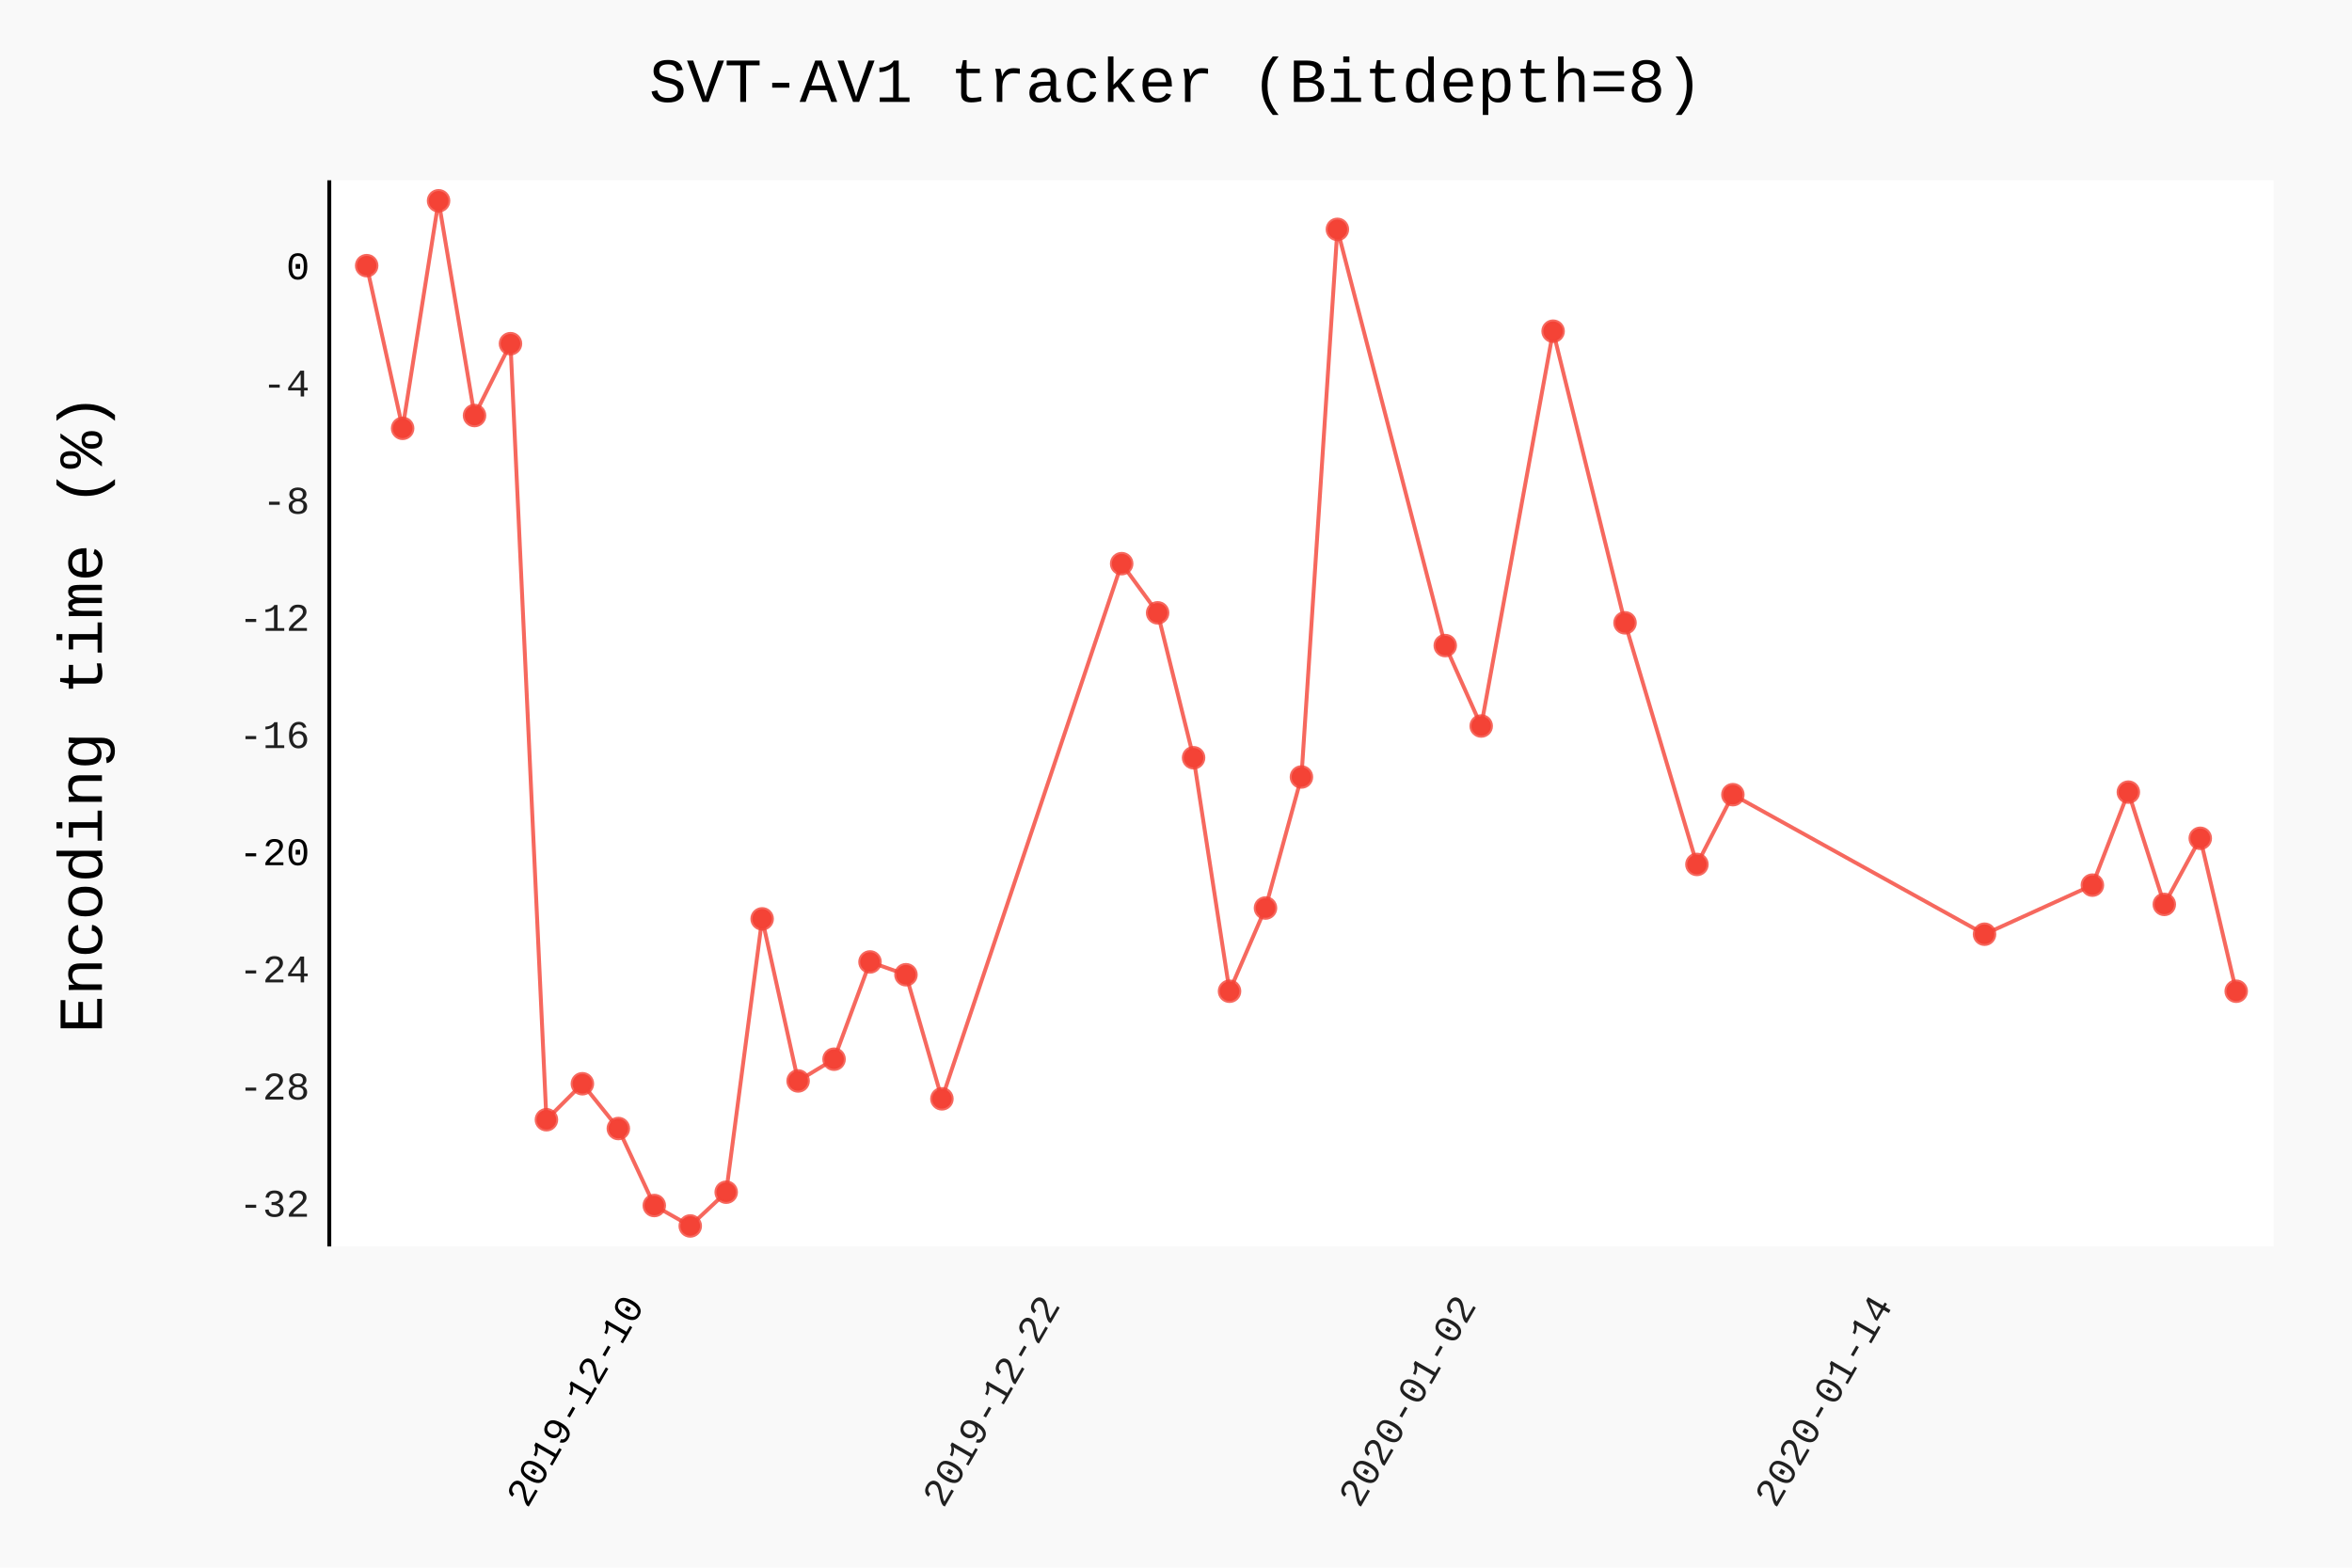
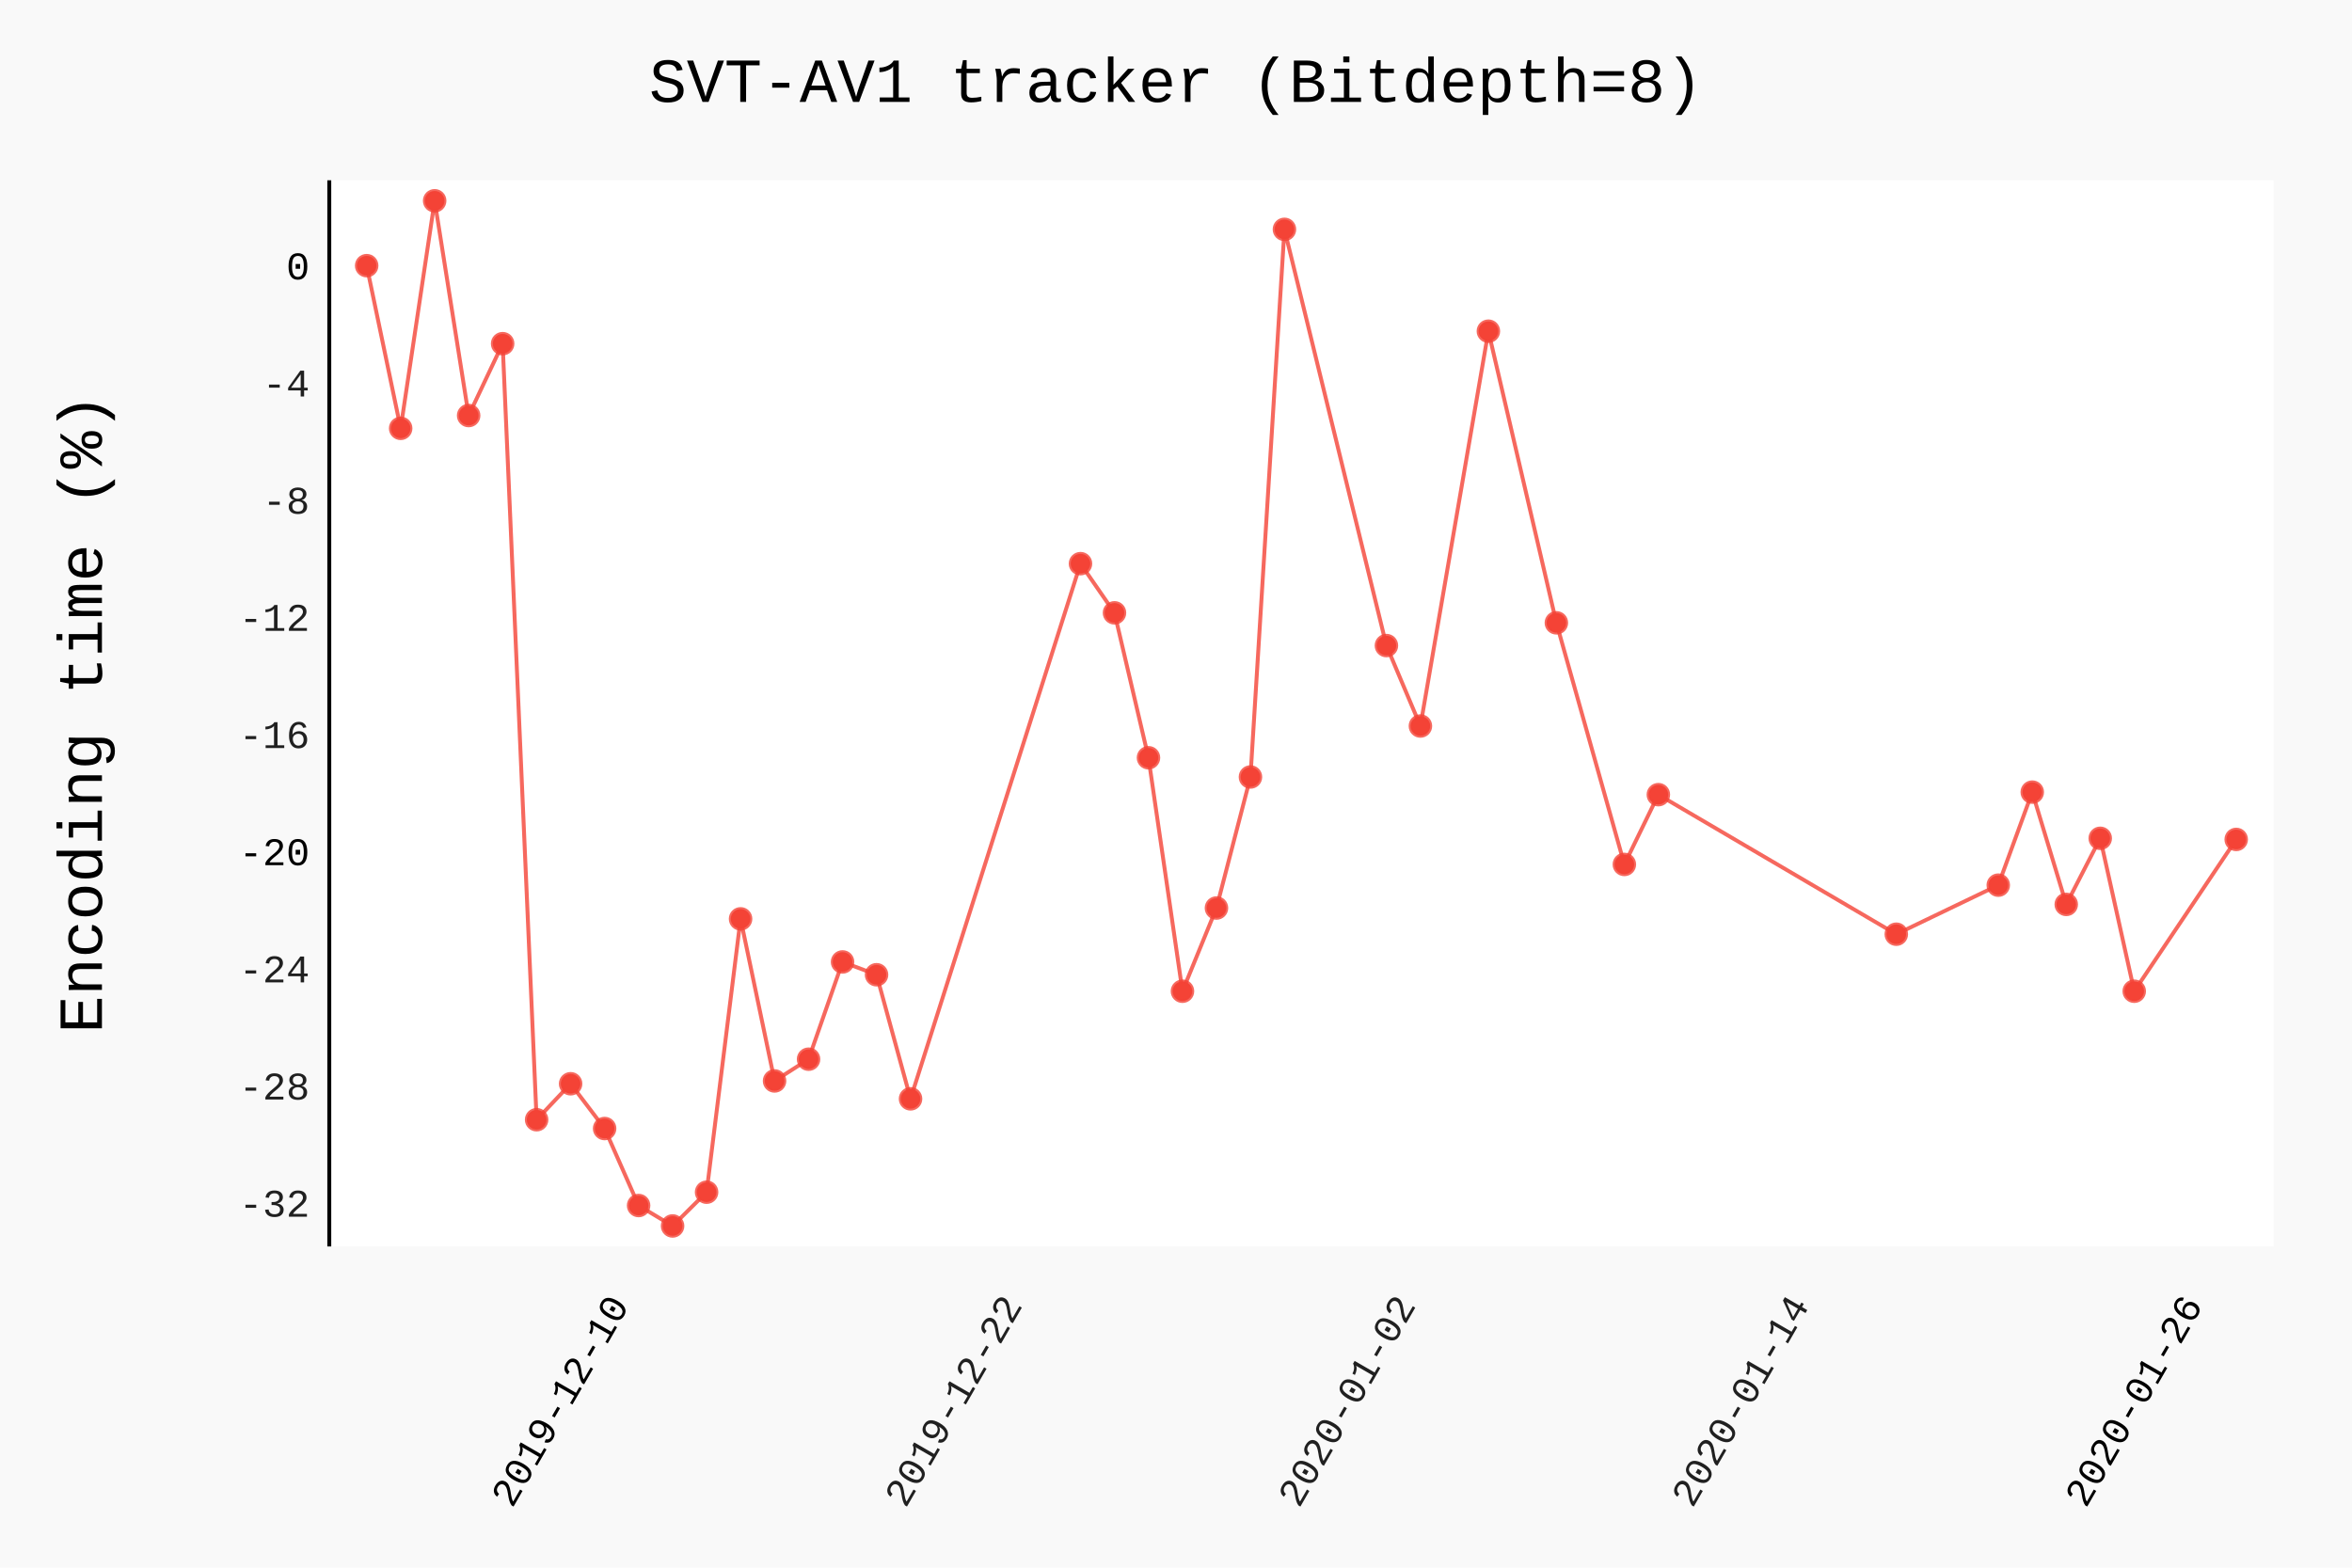
- <svg xmlns="http://www.w3.org/2000/svg" class="pygal-chart" id="chart-00369829-2ea7-4002-9425-ce5208d0d410" viewBox="0 0 600 400">
+ <svg xmlns="http://www.w3.org/2000/svg" class="pygal-chart" id="chart-a8307b9f-09a3-4c30-b327-998430304997" viewBox="0 0 600 400">
  <defs>
-     <style type="text/css">#chart-00369829-2ea7-4002-9425-ce5208d0d410{-webkit-user-select:none;-webkit-font-smoothing:antialiased;font-family:Consolas,"Liberation Mono",Menlo,Courier,monospace}#chart-00369829-2ea7-4002-9425-ce5208d0d410 .title{font-family:Consolas,"Liberation Mono",Menlo,Courier,monospace;font-size:16px}#chart-00369829-2ea7-4002-9425-ce5208d0d410 .legends .legend text{font-family:Consolas,"Liberation Mono",Menlo,Courier,monospace;font-size:14px}#chart-00369829-2ea7-4002-9425-ce5208d0d410 .axis text{font-family:Consolas,"Liberation Mono",Menlo,Courier,monospace;font-size:10px}#chart-00369829-2ea7-4002-9425-ce5208d0d410 .axis text.major{font-family:Consolas,"Liberation Mono",Menlo,Courier,monospace;font-size:10px}#chart-00369829-2ea7-4002-9425-ce5208d0d410 .text-overlay text.value{font-family:Consolas,"Liberation Mono",Menlo,Courier,monospace;font-size:16px}#chart-00369829-2ea7-4002-9425-ce5208d0d410 .text-overlay text.label{font-family:Consolas,"Liberation Mono",Menlo,Courier,monospace;font-size:10px}#chart-00369829-2ea7-4002-9425-ce5208d0d410 .tooltip{font-family:Consolas,"Liberation Mono",Menlo,Courier,monospace;font-size:14px}#chart-00369829-2ea7-4002-9425-ce5208d0d410 text.no_data{font-family:Consolas,"Liberation Mono",Menlo,Courier,monospace;font-size:64px}
- #chart-00369829-2ea7-4002-9425-ce5208d0d410{background-color:rgba(249,249,249,1)}#chart-00369829-2ea7-4002-9425-ce5208d0d410 path,#chart-00369829-2ea7-4002-9425-ce5208d0d410 line,#chart-00369829-2ea7-4002-9425-ce5208d0d410 rect,#chart-00369829-2ea7-4002-9425-ce5208d0d410 circle{-webkit-transition:150ms;-moz-transition:150ms;transition:150ms}#chart-00369829-2ea7-4002-9425-ce5208d0d410 .graph &gt; .background{fill:rgba(249,249,249,1)}#chart-00369829-2ea7-4002-9425-ce5208d0d410 .plot &gt; .background{fill:rgba(255,255,255,1)}#chart-00369829-2ea7-4002-9425-ce5208d0d410 .graph{fill:rgba(0,0,0,.87)}#chart-00369829-2ea7-4002-9425-ce5208d0d410 text.no_data{fill:rgba(0,0,0,1)}#chart-00369829-2ea7-4002-9425-ce5208d0d410 .title{fill:rgba(0,0,0,1)}#chart-00369829-2ea7-4002-9425-ce5208d0d410 .legends .legend text{fill:rgba(0,0,0,.87)}#chart-00369829-2ea7-4002-9425-ce5208d0d410 .legends .legend:hover text{fill:rgba(0,0,0,1)}#chart-00369829-2ea7-4002-9425-ce5208d0d410 .axis .line{stroke:rgba(0,0,0,1)}#chart-00369829-2ea7-4002-9425-ce5208d0d410 .axis .guide.line{stroke:rgba(0,0,0,.54)}#chart-00369829-2ea7-4002-9425-ce5208d0d410 .axis .major.line{stroke:rgba(0,0,0,.87)}#chart-00369829-2ea7-4002-9425-ce5208d0d410 .axis text.major{fill:rgba(0,0,0,1)}#chart-00369829-2ea7-4002-9425-ce5208d0d410 .axis.y .guides:hover .guide.line,#chart-00369829-2ea7-4002-9425-ce5208d0d410 .line-graph .axis.x .guides:hover .guide.line,#chart-00369829-2ea7-4002-9425-ce5208d0d410 .stackedline-graph .axis.x .guides:hover .guide.line,#chart-00369829-2ea7-4002-9425-ce5208d0d410 .xy-graph .axis.x .guides:hover .guide.line{stroke:rgba(0,0,0,1)}#chart-00369829-2ea7-4002-9425-ce5208d0d410 .axis .guides:hover text{fill:rgba(0,0,0,1)}#chart-00369829-2ea7-4002-9425-ce5208d0d410 .reactive{fill-opacity:.7;stroke-opacity:.8}#chart-00369829-2ea7-4002-9425-ce5208d0d410 .ci{stroke:rgba(0,0,0,.87)}#chart-00369829-2ea7-4002-9425-ce5208d0d410 .reactive.active,#chart-00369829-2ea7-4002-9425-ce5208d0d410 .active .reactive{fill-opacity:.8;stroke-opacity:.9;stroke-width:4}#chart-00369829-2ea7-4002-9425-ce5208d0d410 .ci .reactive.active{stroke-width:1.5}#chart-00369829-2ea7-4002-9425-ce5208d0d410 .series text{fill:rgba(0,0,0,1)}#chart-00369829-2ea7-4002-9425-ce5208d0d410 .tooltip rect{fill:rgba(255,255,255,1);stroke:rgba(0,0,0,1);-webkit-transition:opacity 150ms;-moz-transition:opacity 150ms;transition:opacity 150ms}#chart-00369829-2ea7-4002-9425-ce5208d0d410 .tooltip .label{fill:rgba(0,0,0,.87)}#chart-00369829-2ea7-4002-9425-ce5208d0d410 .tooltip .label{fill:rgba(0,0,0,.87)}#chart-00369829-2ea7-4002-9425-ce5208d0d410 .tooltip .legend{font-size:.8em;fill:rgba(0,0,0,.54)}#chart-00369829-2ea7-4002-9425-ce5208d0d410 .tooltip .x_label{font-size:.6em;fill:rgba(0,0,0,1)}#chart-00369829-2ea7-4002-9425-ce5208d0d410 .tooltip .xlink{font-size:.5em;text-decoration:underline}#chart-00369829-2ea7-4002-9425-ce5208d0d410 .tooltip .value{font-size:1.5em}#chart-00369829-2ea7-4002-9425-ce5208d0d410 .bound{font-size:.5em}#chart-00369829-2ea7-4002-9425-ce5208d0d410 .max-value{font-size:.75em;fill:rgba(0,0,0,.54)}#chart-00369829-2ea7-4002-9425-ce5208d0d410 .map-element{fill:rgba(255,255,255,1);stroke:rgba(0,0,0,.54) !important}#chart-00369829-2ea7-4002-9425-ce5208d0d410 .map-element .reactive{fill-opacity:inherit;stroke-opacity:inherit}#chart-00369829-2ea7-4002-9425-ce5208d0d410 .color-0,#chart-00369829-2ea7-4002-9425-ce5208d0d410 .color-0 a:visited{stroke:#F44336;fill:#F44336}#chart-00369829-2ea7-4002-9425-ce5208d0d410 .text-overlay .color-0 text{fill:black}
- #chart-00369829-2ea7-4002-9425-ce5208d0d410 text.no_data{text-anchor:middle}#chart-00369829-2ea7-4002-9425-ce5208d0d410 .guide.line{fill:none}#chart-00369829-2ea7-4002-9425-ce5208d0d410 .centered{text-anchor:middle}#chart-00369829-2ea7-4002-9425-ce5208d0d410 .title{text-anchor:middle}#chart-00369829-2ea7-4002-9425-ce5208d0d410 .legends .legend text{fill-opacity:1}#chart-00369829-2ea7-4002-9425-ce5208d0d410 .axis.x text{text-anchor:middle}#chart-00369829-2ea7-4002-9425-ce5208d0d410 .axis.x:not(.web) text[transform]{text-anchor:start}#chart-00369829-2ea7-4002-9425-ce5208d0d410 .axis.x:not(.web) text[transform].backwards{text-anchor:end}#chart-00369829-2ea7-4002-9425-ce5208d0d410 .axis.y text{text-anchor:end}#chart-00369829-2ea7-4002-9425-ce5208d0d410 .axis.y text[transform].backwards{text-anchor:start}#chart-00369829-2ea7-4002-9425-ce5208d0d410 .axis.y2 text{text-anchor:start}#chart-00369829-2ea7-4002-9425-ce5208d0d410 .axis.y2 text[transform].backwards{text-anchor:end}#chart-00369829-2ea7-4002-9425-ce5208d0d410 .axis .guide.line{stroke-dasharray:4,4}#chart-00369829-2ea7-4002-9425-ce5208d0d410 .axis .major.guide.line{stroke-dasharray:6,6}#chart-00369829-2ea7-4002-9425-ce5208d0d410 .horizontal .axis.y .guide.line,#chart-00369829-2ea7-4002-9425-ce5208d0d410 .horizontal .axis.y2 .guide.line,#chart-00369829-2ea7-4002-9425-ce5208d0d410 .vertical .axis.x .guide.line{opacity:0}#chart-00369829-2ea7-4002-9425-ce5208d0d410 .horizontal .axis.always_show .guide.line,#chart-00369829-2ea7-4002-9425-ce5208d0d410 .vertical .axis.always_show .guide.line{opacity:1 !important}#chart-00369829-2ea7-4002-9425-ce5208d0d410 .axis.y .guides:hover .guide.line,#chart-00369829-2ea7-4002-9425-ce5208d0d410 .axis.y2 .guides:hover .guide.line,#chart-00369829-2ea7-4002-9425-ce5208d0d410 .axis.x .guides:hover .guide.line{opacity:1}#chart-00369829-2ea7-4002-9425-ce5208d0d410 .axis .guides:hover text{opacity:1}#chart-00369829-2ea7-4002-9425-ce5208d0d410 .nofill{fill:none}#chart-00369829-2ea7-4002-9425-ce5208d0d410 .subtle-fill{fill-opacity:.2}#chart-00369829-2ea7-4002-9425-ce5208d0d410 .dot{stroke-width:1px;fill-opacity:1}#chart-00369829-2ea7-4002-9425-ce5208d0d410 .dot.active{stroke-width:5px}#chart-00369829-2ea7-4002-9425-ce5208d0d410 .dot.negative{fill:transparent}#chart-00369829-2ea7-4002-9425-ce5208d0d410 text,#chart-00369829-2ea7-4002-9425-ce5208d0d410 tspan{stroke:none !important}#chart-00369829-2ea7-4002-9425-ce5208d0d410 .series text.active{opacity:1}#chart-00369829-2ea7-4002-9425-ce5208d0d410 .tooltip rect{fill-opacity:.95;stroke-width:.5}#chart-00369829-2ea7-4002-9425-ce5208d0d410 .tooltip text{fill-opacity:1}#chart-00369829-2ea7-4002-9425-ce5208d0d410 .showable{visibility:hidden}#chart-00369829-2ea7-4002-9425-ce5208d0d410 .showable.shown{visibility:visible}#chart-00369829-2ea7-4002-9425-ce5208d0d410 .gauge-background{fill:rgba(229,229,229,1);stroke:none}#chart-00369829-2ea7-4002-9425-ce5208d0d410 .bg-lines{stroke:rgba(249,249,249,1);stroke-width:2px}</style>
+     <style type="text/css">#chart-a8307b9f-09a3-4c30-b327-998430304997{-webkit-user-select:none;-webkit-font-smoothing:antialiased;font-family:Consolas,"Liberation Mono",Menlo,Courier,monospace}#chart-a8307b9f-09a3-4c30-b327-998430304997 .title{font-family:Consolas,"Liberation Mono",Menlo,Courier,monospace;font-size:16px}#chart-a8307b9f-09a3-4c30-b327-998430304997 .legends .legend text{font-family:Consolas,"Liberation Mono",Menlo,Courier,monospace;font-size:14px}#chart-a8307b9f-09a3-4c30-b327-998430304997 .axis text{font-family:Consolas,"Liberation Mono",Menlo,Courier,monospace;font-size:10px}#chart-a8307b9f-09a3-4c30-b327-998430304997 .axis text.major{font-family:Consolas,"Liberation Mono",Menlo,Courier,monospace;font-size:10px}#chart-a8307b9f-09a3-4c30-b327-998430304997 .text-overlay text.value{font-family:Consolas,"Liberation Mono",Menlo,Courier,monospace;font-size:16px}#chart-a8307b9f-09a3-4c30-b327-998430304997 .text-overlay text.label{font-family:Consolas,"Liberation Mono",Menlo,Courier,monospace;font-size:10px}#chart-a8307b9f-09a3-4c30-b327-998430304997 .tooltip{font-family:Consolas,"Liberation Mono",Menlo,Courier,monospace;font-size:14px}#chart-a8307b9f-09a3-4c30-b327-998430304997 text.no_data{font-family:Consolas,"Liberation Mono",Menlo,Courier,monospace;font-size:64px}
+ #chart-a8307b9f-09a3-4c30-b327-998430304997{background-color:rgba(249,249,249,1)}#chart-a8307b9f-09a3-4c30-b327-998430304997 path,#chart-a8307b9f-09a3-4c30-b327-998430304997 line,#chart-a8307b9f-09a3-4c30-b327-998430304997 rect,#chart-a8307b9f-09a3-4c30-b327-998430304997 circle{-webkit-transition:150ms;-moz-transition:150ms;transition:150ms}#chart-a8307b9f-09a3-4c30-b327-998430304997 .graph &gt; .background{fill:rgba(249,249,249,1)}#chart-a8307b9f-09a3-4c30-b327-998430304997 .plot &gt; .background{fill:rgba(255,255,255,1)}#chart-a8307b9f-09a3-4c30-b327-998430304997 .graph{fill:rgba(0,0,0,.87)}#chart-a8307b9f-09a3-4c30-b327-998430304997 text.no_data{fill:rgba(0,0,0,1)}#chart-a8307b9f-09a3-4c30-b327-998430304997 .title{fill:rgba(0,0,0,1)}#chart-a8307b9f-09a3-4c30-b327-998430304997 .legends .legend text{fill:rgba(0,0,0,.87)}#chart-a8307b9f-09a3-4c30-b327-998430304997 .legends .legend:hover text{fill:rgba(0,0,0,1)}#chart-a8307b9f-09a3-4c30-b327-998430304997 .axis .line{stroke:rgba(0,0,0,1)}#chart-a8307b9f-09a3-4c30-b327-998430304997 .axis .guide.line{stroke:rgba(0,0,0,.54)}#chart-a8307b9f-09a3-4c30-b327-998430304997 .axis .major.line{stroke:rgba(0,0,0,.87)}#chart-a8307b9f-09a3-4c30-b327-998430304997 .axis text.major{fill:rgba(0,0,0,1)}#chart-a8307b9f-09a3-4c30-b327-998430304997 .axis.y .guides:hover .guide.line,#chart-a8307b9f-09a3-4c30-b327-998430304997 .line-graph .axis.x .guides:hover .guide.line,#chart-a8307b9f-09a3-4c30-b327-998430304997 .stackedline-graph .axis.x .guides:hover .guide.line,#chart-a8307b9f-09a3-4c30-b327-998430304997 .xy-graph .axis.x .guides:hover .guide.line{stroke:rgba(0,0,0,1)}#chart-a8307b9f-09a3-4c30-b327-998430304997 .axis .guides:hover text{fill:rgba(0,0,0,1)}#chart-a8307b9f-09a3-4c30-b327-998430304997 .reactive{fill-opacity:.7;stroke-opacity:.8}#chart-a8307b9f-09a3-4c30-b327-998430304997 .ci{stroke:rgba(0,0,0,.87)}#chart-a8307b9f-09a3-4c30-b327-998430304997 .reactive.active,#chart-a8307b9f-09a3-4c30-b327-998430304997 .active .reactive{fill-opacity:.8;stroke-opacity:.9;stroke-width:4}#chart-a8307b9f-09a3-4c30-b327-998430304997 .ci .reactive.active{stroke-width:1.5}#chart-a8307b9f-09a3-4c30-b327-998430304997 .series text{fill:rgba(0,0,0,1)}#chart-a8307b9f-09a3-4c30-b327-998430304997 .tooltip rect{fill:rgba(255,255,255,1);stroke:rgba(0,0,0,1);-webkit-transition:opacity 150ms;-moz-transition:opacity 150ms;transition:opacity 150ms}#chart-a8307b9f-09a3-4c30-b327-998430304997 .tooltip .label{fill:rgba(0,0,0,.87)}#chart-a8307b9f-09a3-4c30-b327-998430304997 .tooltip .label{fill:rgba(0,0,0,.87)}#chart-a8307b9f-09a3-4c30-b327-998430304997 .tooltip .legend{font-size:.8em;fill:rgba(0,0,0,.54)}#chart-a8307b9f-09a3-4c30-b327-998430304997 .tooltip .x_label{font-size:.6em;fill:rgba(0,0,0,1)}#chart-a8307b9f-09a3-4c30-b327-998430304997 .tooltip .xlink{font-size:.5em;text-decoration:underline}#chart-a8307b9f-09a3-4c30-b327-998430304997 .tooltip .value{font-size:1.5em}#chart-a8307b9f-09a3-4c30-b327-998430304997 .bound{font-size:.5em}#chart-a8307b9f-09a3-4c30-b327-998430304997 .max-value{font-size:.75em;fill:rgba(0,0,0,.54)}#chart-a8307b9f-09a3-4c30-b327-998430304997 .map-element{fill:rgba(255,255,255,1);stroke:rgba(0,0,0,.54) !important}#chart-a8307b9f-09a3-4c30-b327-998430304997 .map-element .reactive{fill-opacity:inherit;stroke-opacity:inherit}#chart-a8307b9f-09a3-4c30-b327-998430304997 .color-0,#chart-a8307b9f-09a3-4c30-b327-998430304997 .color-0 a:visited{stroke:#F44336;fill:#F44336}#chart-a8307b9f-09a3-4c30-b327-998430304997 .text-overlay .color-0 text{fill:black}
+ #chart-a8307b9f-09a3-4c30-b327-998430304997 text.no_data{text-anchor:middle}#chart-a8307b9f-09a3-4c30-b327-998430304997 .guide.line{fill:none}#chart-a8307b9f-09a3-4c30-b327-998430304997 .centered{text-anchor:middle}#chart-a8307b9f-09a3-4c30-b327-998430304997 .title{text-anchor:middle}#chart-a8307b9f-09a3-4c30-b327-998430304997 .legends .legend text{fill-opacity:1}#chart-a8307b9f-09a3-4c30-b327-998430304997 .axis.x text{text-anchor:middle}#chart-a8307b9f-09a3-4c30-b327-998430304997 .axis.x:not(.web) text[transform]{text-anchor:start}#chart-a8307b9f-09a3-4c30-b327-998430304997 .axis.x:not(.web) text[transform].backwards{text-anchor:end}#chart-a8307b9f-09a3-4c30-b327-998430304997 .axis.y text{text-anchor:end}#chart-a8307b9f-09a3-4c30-b327-998430304997 .axis.y text[transform].backwards{text-anchor:start}#chart-a8307b9f-09a3-4c30-b327-998430304997 .axis.y2 text{text-anchor:start}#chart-a8307b9f-09a3-4c30-b327-998430304997 .axis.y2 text[transform].backwards{text-anchor:end}#chart-a8307b9f-09a3-4c30-b327-998430304997 .axis .guide.line{stroke-dasharray:4,4}#chart-a8307b9f-09a3-4c30-b327-998430304997 .axis .major.guide.line{stroke-dasharray:6,6}#chart-a8307b9f-09a3-4c30-b327-998430304997 .horizontal .axis.y .guide.line,#chart-a8307b9f-09a3-4c30-b327-998430304997 .horizontal .axis.y2 .guide.line,#chart-a8307b9f-09a3-4c30-b327-998430304997 .vertical .axis.x .guide.line{opacity:0}#chart-a8307b9f-09a3-4c30-b327-998430304997 .horizontal .axis.always_show .guide.line,#chart-a8307b9f-09a3-4c30-b327-998430304997 .vertical .axis.always_show .guide.line{opacity:1 !important}#chart-a8307b9f-09a3-4c30-b327-998430304997 .axis.y .guides:hover .guide.line,#chart-a8307b9f-09a3-4c30-b327-998430304997 .axis.y2 .guides:hover .guide.line,#chart-a8307b9f-09a3-4c30-b327-998430304997 .axis.x .guides:hover .guide.line{opacity:1}#chart-a8307b9f-09a3-4c30-b327-998430304997 .axis .guides:hover text{opacity:1}#chart-a8307b9f-09a3-4c30-b327-998430304997 .nofill{fill:none}#chart-a8307b9f-09a3-4c30-b327-998430304997 .subtle-fill{fill-opacity:.2}#chart-a8307b9f-09a3-4c30-b327-998430304997 .dot{stroke-width:1px;fill-opacity:1}#chart-a8307b9f-09a3-4c30-b327-998430304997 .dot.active{stroke-width:5px}#chart-a8307b9f-09a3-4c30-b327-998430304997 .dot.negative{fill:transparent}#chart-a8307b9f-09a3-4c30-b327-998430304997 text,#chart-a8307b9f-09a3-4c30-b327-998430304997 tspan{stroke:none !important}#chart-a8307b9f-09a3-4c30-b327-998430304997 .series text.active{opacity:1}#chart-a8307b9f-09a3-4c30-b327-998430304997 .tooltip rect{fill-opacity:.95;stroke-width:.5}#chart-a8307b9f-09a3-4c30-b327-998430304997 .tooltip text{fill-opacity:1}#chart-a8307b9f-09a3-4c30-b327-998430304997 .showable{visibility:hidden}#chart-a8307b9f-09a3-4c30-b327-998430304997 .showable.shown{visibility:visible}#chart-a8307b9f-09a3-4c30-b327-998430304997 .gauge-background{fill:rgba(229,229,229,1);stroke:none}#chart-a8307b9f-09a3-4c30-b327-998430304997 .bg-lines{stroke:rgba(249,249,249,1);stroke-width:2px}</style>
  </defs>
  <g class="graph datetimeline-graph vertical">
    <rect class="background" height="400" width="600" x="0" y="0" />
    <g class="plot" transform="translate(84, 46)">
      <rect class="background" height="272.038" width="496.0" x="0" y="0" />
      <g class="axis y">
        <g class="guides">
          <text class="" x="-5" y="264.442">-32</text>
        </g>
        <g class="guides">
          <text class="" x="-5" y="234.547">-28</text>
        </g>
        <g class="guides">
          <text class="" x="-5" y="204.652">-24</text>
        </g>
        <g class="guides">
          <text class="major" x="-5" y="174.757">-20</text>
        </g>
        <g class="guides">
          <text class="" x="-5" y="144.862">-16</text>
        </g>
        <g class="guides">
          <text class="" x="-5" y="114.967">-12</text>
        </g>
        <g class="guides">
          <text class="" x="-5" y="85.072">-8</text>
        </g>
        <g class="guides">
          <text class="" x="-5" y="55.177">-4</text>
        </g>
        <g class="guides">
          <text class="major" x="-5" y="25.282">0</text>
        </g>
      </g>
      <g class="axis x">
        <path class="line" d="M0 0 v272.038" />
        <g class="guides">
-           <path class="major guide line" d="M80.533 0 v272.038" />
-           <text class="major backwards" transform="rotate(300 80.53342 287.0385)" x="80.533" y="287.038">2019-12-10</text>
+           <path class="major guide line" d="M76.661 0 v272.038" />
+           <text class="major backwards" transform="rotate(300 76.66097 287.0385)" x="76.661" y="287.038">2019-12-10</text>
        </g>
        <g class="guides">
-           <path class="guide line" d="M186.686 0 v272.038" />
-           <text class="backwards" transform="rotate(300 186.6862 287.0385)" x="186.686" y="287.038">2019-12-22</text>
+           <path class="guide line" d="M177.024 0 v272.038" />
+           <text class="backwards" transform="rotate(300 177.0236 287.0385)" x="177.024" y="287.038">2019-12-22</text>
        </g>
        <g class="guides">
-           <path class="guide line" d="M292.839 0 v272.038" />
-           <text class="backwards" transform="rotate(300 292.8389 287.0385)" x="292.839" y="287.038">2020-01-02</text>
+           <path class="guide line" d="M277.386 0 v272.038" />
+           <text class="backwards" transform="rotate(300 277.3862 287.0385)" x="277.386" y="287.038">2020-01-02</text>
        </g>
        <g class="guides">
-           <path class="guide line" d="M398.992 0 v272.038" />
-           <text class="backwards" transform="rotate(300 398.9917 287.0385)" x="398.992" y="287.038">2020-01-14</text>
+           <path class="guide line" d="M377.749 0 v272.038" />
+           <text class="backwards" transform="rotate(300 377.7488 287.0385)" x="377.749" y="287.038">2020-01-14</text>
+         </g>
+         <g class="guides">
+           <path class="major guide line" d="M478.111 0 v272.038" />
+           <text class="major backwards" transform="rotate(300 478.1114 287.0385)" x="478.111" y="287.038">2020-01-26</text>
        </g>
      </g>
      <g class="series serie-0 color-0">
-         <path class="line reactive nofill" d="M9.538 21.782 L18.71 63.294 27.882 5.232 37.053 60.024 46.225 41.688 55.396 239.699 64.568 230.523 73.74 241.946 82.911 261.593 92.083 266.807 101.254 258.193 110.426 188.45 119.598 229.803 128.769 224.258 137.941 199.44 147.112 202.709 156.284 234.369 202.142 97.82 211.314 110.366 220.485 147.341 229.657 206.915 238.828 185.684 248 152.252 257.172 12.52 284.686 118.72 293.858 139.246 312.201 38.505 330.544 112.915 348.888 174.564 358.059 156.761 422.26 192.367 449.775 179.85 458.947 156.113 468.118 184.762 477.29 167.895 486.462 206.915" />
+         <path class="line reactive nofill" d="M9.538 21.782 L18.21 63.294 26.881 5.232 35.552 60.024 44.224 41.688 52.895 239.699 61.566 230.523 70.238 241.946 78.909 261.593 87.58 266.807 96.252 258.193 104.923 188.45 113.594 229.803 122.266 224.258 130.937 199.44 139.608 202.709 148.28 234.369 191.636 97.82 200.308 110.366 208.979 147.341 217.65 206.915 226.322 185.684 234.993 152.252 243.664 12.52 269.678 118.72 278.35 139.246 295.692 38.505 313.035 112.915 330.378 174.564 339.049 156.761 399.748 192.367 425.762 179.85 434.434 156.113 443.105 184.762 451.776 167.895 460.448 206.915 486.462 168.183" />
      </g>
    </g>
    <g class="titles">
      <text class="title plot_title" x="300.0" y="26">SVT-AV1 tracker (Bitdepth=8)</text>
      <text class="title" transform="rotate(-90 0 182.0192)" x="0" y="208.019">Encoding time (%)</text>
    </g>
    <g class="plot overlay" transform="translate(84, 46)">
      <g class="series serie-0 color-0">
        <g class="dots">
          <circle class="dot reactive tooltip-trigger" cx="9.538" cy="21.782" r="2.5" />
        </g>
        <g class="dots">
-           <circle class="dot reactive tooltip-trigger" cx="18.71" cy="63.294" r="2.5" />
+           <circle class="dot reactive tooltip-trigger" cx="18.21" cy="63.294" r="2.5" />
        </g>
        <g class="dots">
-           <circle class="dot reactive tooltip-trigger" cx="27.882" cy="5.232" r="2.5" />
+           <circle class="dot reactive tooltip-trigger" cx="26.881" cy="5.232" r="2.5" />
        </g>
        <g class="dots">
-           <circle class="dot reactive tooltip-trigger" cx="37.053" cy="60.024" r="2.5" />
+           <circle class="dot reactive tooltip-trigger" cx="35.552" cy="60.024" r="2.5" />
        </g>
        <g class="dots">
-           <circle class="dot reactive tooltip-trigger" cx="46.225" cy="41.688" r="2.5" />
+           <circle class="dot reactive tooltip-trigger" cx="44.224" cy="41.688" r="2.5" />
        </g>
        <g class="dots">
-           <circle class="dot reactive tooltip-trigger" cx="55.396" cy="239.699" r="2.5" />
+           <circle class="dot reactive tooltip-trigger" cx="52.895" cy="239.699" r="2.5" />
        </g>
        <g class="dots">
-           <circle class="dot reactive tooltip-trigger" cx="64.568" cy="230.523" r="2.5" />
+           <circle class="dot reactive tooltip-trigger" cx="61.566" cy="230.523" r="2.5" />
        </g>
        <g class="dots">
-           <circle class="dot reactive tooltip-trigger" cx="73.74" cy="241.946" r="2.5" />
+           <circle class="dot reactive tooltip-trigger" cx="70.238" cy="241.946" r="2.5" />
        </g>
        <g class="dots">
-           <circle class="dot reactive tooltip-trigger" cx="82.911" cy="261.593" r="2.5" />
+           <circle class="dot reactive tooltip-trigger" cx="78.909" cy="261.593" r="2.5" />
        </g>
        <g class="dots">
-           <circle class="dot reactive tooltip-trigger" cx="92.083" cy="266.807" r="2.5" />
+           <circle class="dot reactive tooltip-trigger" cx="87.58" cy="266.807" r="2.5" />
        </g>
        <g class="dots">
-           <circle class="dot reactive tooltip-trigger" cx="101.254" cy="258.193" r="2.5" />
+           <circle class="dot reactive tooltip-trigger" cx="96.252" cy="258.193" r="2.5" />
        </g>
        <g class="dots">
-           <circle class="dot reactive tooltip-trigger" cx="110.426" cy="188.45" r="2.5" />
+           <circle class="dot reactive tooltip-trigger" cx="104.923" cy="188.45" r="2.5" />
        </g>
        <g class="dots">
-           <circle class="dot reactive tooltip-trigger" cx="119.598" cy="229.803" r="2.5" />
+           <circle class="dot reactive tooltip-trigger" cx="113.594" cy="229.803" r="2.5" />
        </g>
        <g class="dots">
-           <circle class="dot reactive tooltip-trigger" cx="128.769" cy="224.258" r="2.5" />
+           <circle class="dot reactive tooltip-trigger" cx="122.266" cy="224.258" r="2.5" />
        </g>
        <g class="dots">
-           <circle class="dot reactive tooltip-trigger" cx="137.941" cy="199.44" r="2.5" />
+           <circle class="dot reactive tooltip-trigger" cx="130.937" cy="199.44" r="2.5" />
        </g>
        <g class="dots">
-           <circle class="dot reactive tooltip-trigger" cx="147.112" cy="202.709" r="2.5" />
+           <circle class="dot reactive tooltip-trigger" cx="139.608" cy="202.709" r="2.5" />
        </g>
        <g class="dots">
-           <circle class="dot reactive tooltip-trigger" cx="156.284" cy="234.369" r="2.5" />
+           <circle class="dot reactive tooltip-trigger" cx="148.28" cy="234.369" r="2.5" />
        </g>
        <g class="dots">
-           <circle class="dot reactive tooltip-trigger" cx="202.142" cy="97.82" r="2.5" />
+           <circle class="dot reactive tooltip-trigger" cx="191.636" cy="97.82" r="2.5" />
        </g>
        <g class="dots">
-           <circle class="dot reactive tooltip-trigger" cx="211.314" cy="110.366" r="2.5" />
+           <circle class="dot reactive tooltip-trigger" cx="200.308" cy="110.366" r="2.5" />
        </g>
        <g class="dots">
-           <circle class="dot reactive tooltip-trigger" cx="220.485" cy="147.341" r="2.5" />
+           <circle class="dot reactive tooltip-trigger" cx="208.979" cy="147.341" r="2.5" />
        </g>
        <g class="dots">
-           <circle class="dot reactive tooltip-trigger" cx="229.657" cy="206.915" r="2.5" />
+           <circle class="dot reactive tooltip-trigger" cx="217.65" cy="206.915" r="2.5" />
        </g>
        <g class="dots">
-           <circle class="dot reactive tooltip-trigger" cx="238.828" cy="185.684" r="2.5" />
+           <circle class="dot reactive tooltip-trigger" cx="226.322" cy="185.684" r="2.5" />
        </g>
        <g class="dots">
-           <circle class="dot reactive tooltip-trigger" cx="248.0" cy="152.252" r="2.5" />
+           <circle class="dot reactive tooltip-trigger" cx="234.993" cy="152.252" r="2.5" />
        </g>
        <g class="dots">
-           <circle class="dot reactive tooltip-trigger" cx="257.172" cy="12.52" r="2.5" />
+           <circle class="dot reactive tooltip-trigger" cx="243.664" cy="12.52" r="2.5" />
        </g>
        <g class="dots">
-           <circle class="dot reactive tooltip-trigger" cx="284.686" cy="118.72" r="2.5" />
+           <circle class="dot reactive tooltip-trigger" cx="269.678" cy="118.72" r="2.5" />
        </g>
        <g class="dots">
-           <circle class="dot reactive tooltip-trigger" cx="293.858" cy="139.246" r="2.5" />
+           <circle class="dot reactive tooltip-trigger" cx="278.35" cy="139.246" r="2.5" />
        </g>
        <g class="dots">
-           <circle class="dot reactive tooltip-trigger" cx="312.201" cy="38.505" r="2.5" />
+           <circle class="dot reactive tooltip-trigger" cx="295.692" cy="38.505" r="2.5" />
        </g>
        <g class="dots">
-           <circle class="dot reactive tooltip-trigger" cx="330.544" cy="112.915" r="2.5" />
+           <circle class="dot reactive tooltip-trigger" cx="313.035" cy="112.915" r="2.5" />
        </g>
        <g class="dots">
-           <circle class="dot reactive tooltip-trigger" cx="348.888" cy="174.564" r="2.5" />
+           <circle class="dot reactive tooltip-trigger" cx="330.378" cy="174.564" r="2.5" />
        </g>
        <g class="dots">
-           <circle class="dot reactive tooltip-trigger" cx="358.059" cy="156.761" r="2.5" />
+           <circle class="dot reactive tooltip-trigger" cx="339.049" cy="156.761" r="2.5" />
        </g>
        <g class="dots">
-           <circle class="dot reactive tooltip-trigger" cx="422.26" cy="192.367" r="2.5" />
+           <circle class="dot reactive tooltip-trigger" cx="399.748" cy="192.367" r="2.5" />
        </g>
        <g class="dots">
-           <circle class="dot reactive tooltip-trigger" cx="449.775" cy="179.85" r="2.5" />
+           <circle class="dot reactive tooltip-trigger" cx="425.762" cy="179.85" r="2.5" />
        </g>
        <g class="dots">
-           <circle class="dot reactive tooltip-trigger" cx="458.947" cy="156.113" r="2.5" />
+           <circle class="dot reactive tooltip-trigger" cx="434.434" cy="156.113" r="2.5" />
        </g>
        <g class="dots">
-           <circle class="dot reactive tooltip-trigger" cx="468.118" cy="184.762" r="2.5" />
+           <circle class="dot reactive tooltip-trigger" cx="443.105" cy="184.762" r="2.5" />
        </g>
        <g class="dots">
-           <circle class="dot reactive tooltip-trigger" cx="477.29" cy="167.895" r="2.5" />
+           <circle class="dot reactive tooltip-trigger" cx="451.776" cy="167.895" r="2.5" />
        </g>
        <g class="dots">
-           <circle class="dot reactive tooltip-trigger" cx="486.462" cy="206.915" r="2.5" />
+           <circle class="dot reactive tooltip-trigger" cx="460.448" cy="206.915" r="2.5" />
+         </g>
+         <g class="dots">
+           <circle class="dot reactive tooltip-trigger" cx="486.462" cy="168.183" r="2.5" />
        </g>
      </g>
    </g>
    <g class="plot text-overlay" transform="translate(84, 46)">
      <g class="series serie-0 color-0" />
    </g>
    <g class="plot tooltip-overlay" transform="translate(84, 46)">
      <g class="tooltip" style="opacity: 0" transform="translate(0 0)">
        <rect class="tooltip-box" height="0" rx="0" ry="0" width="0" />
        <g class="text" />
      </g>
    </g>
  </g>
</svg>
